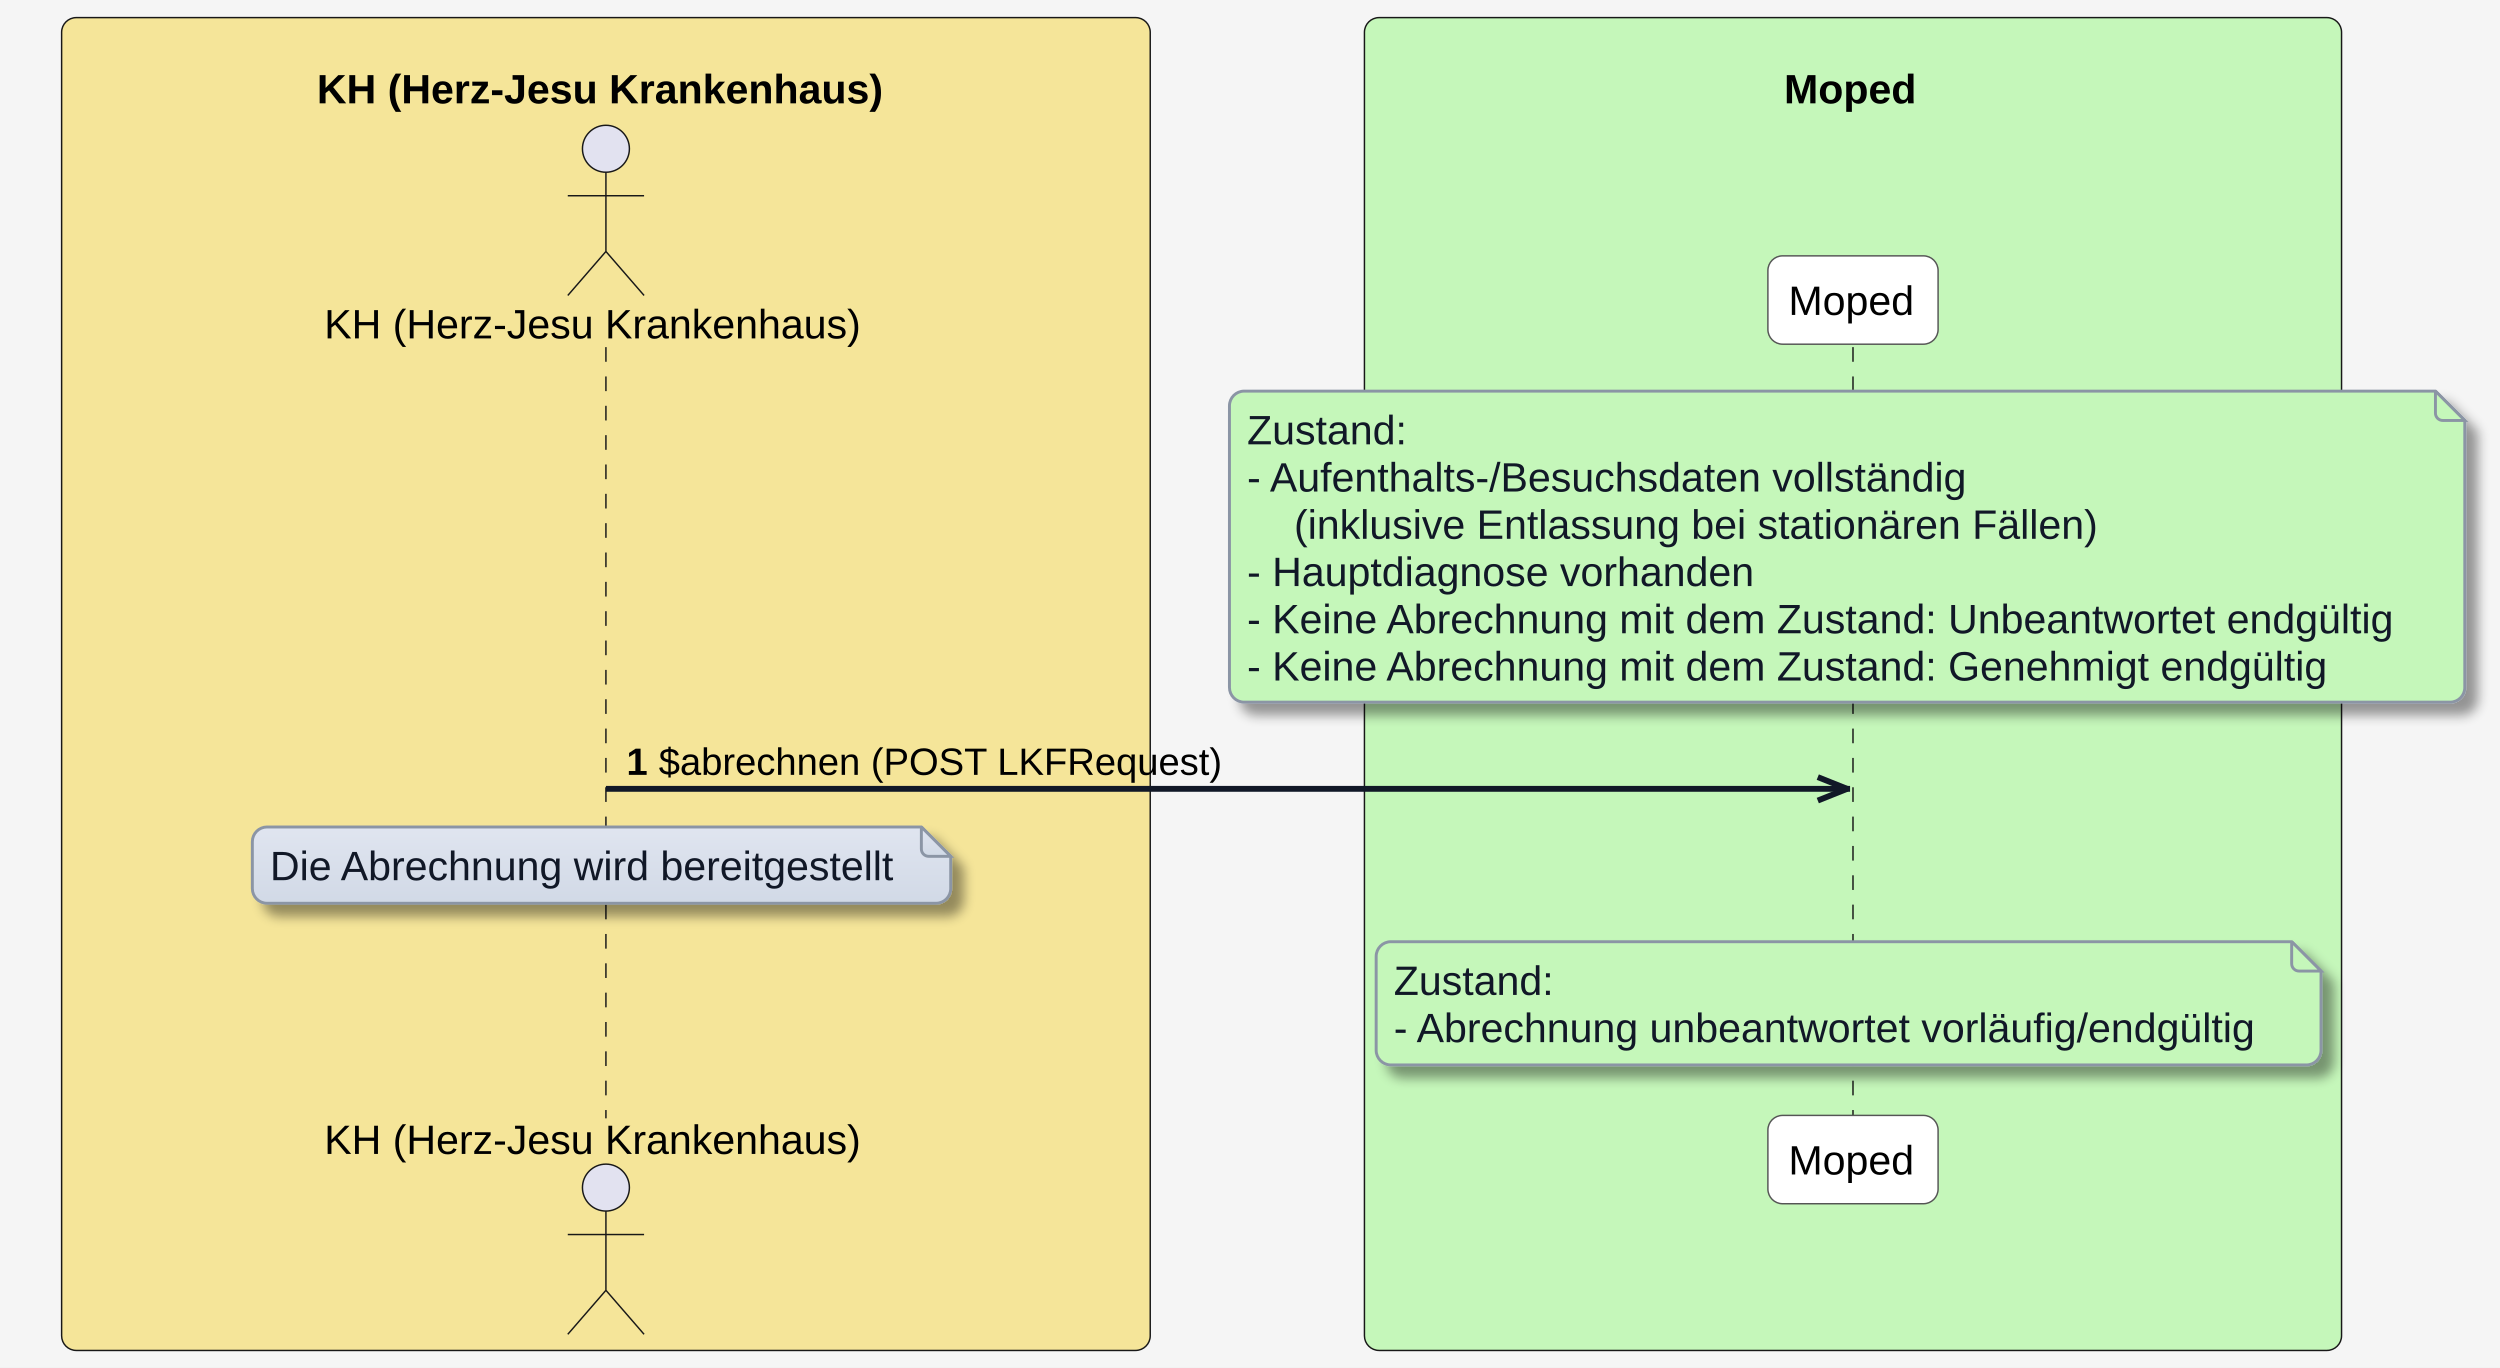
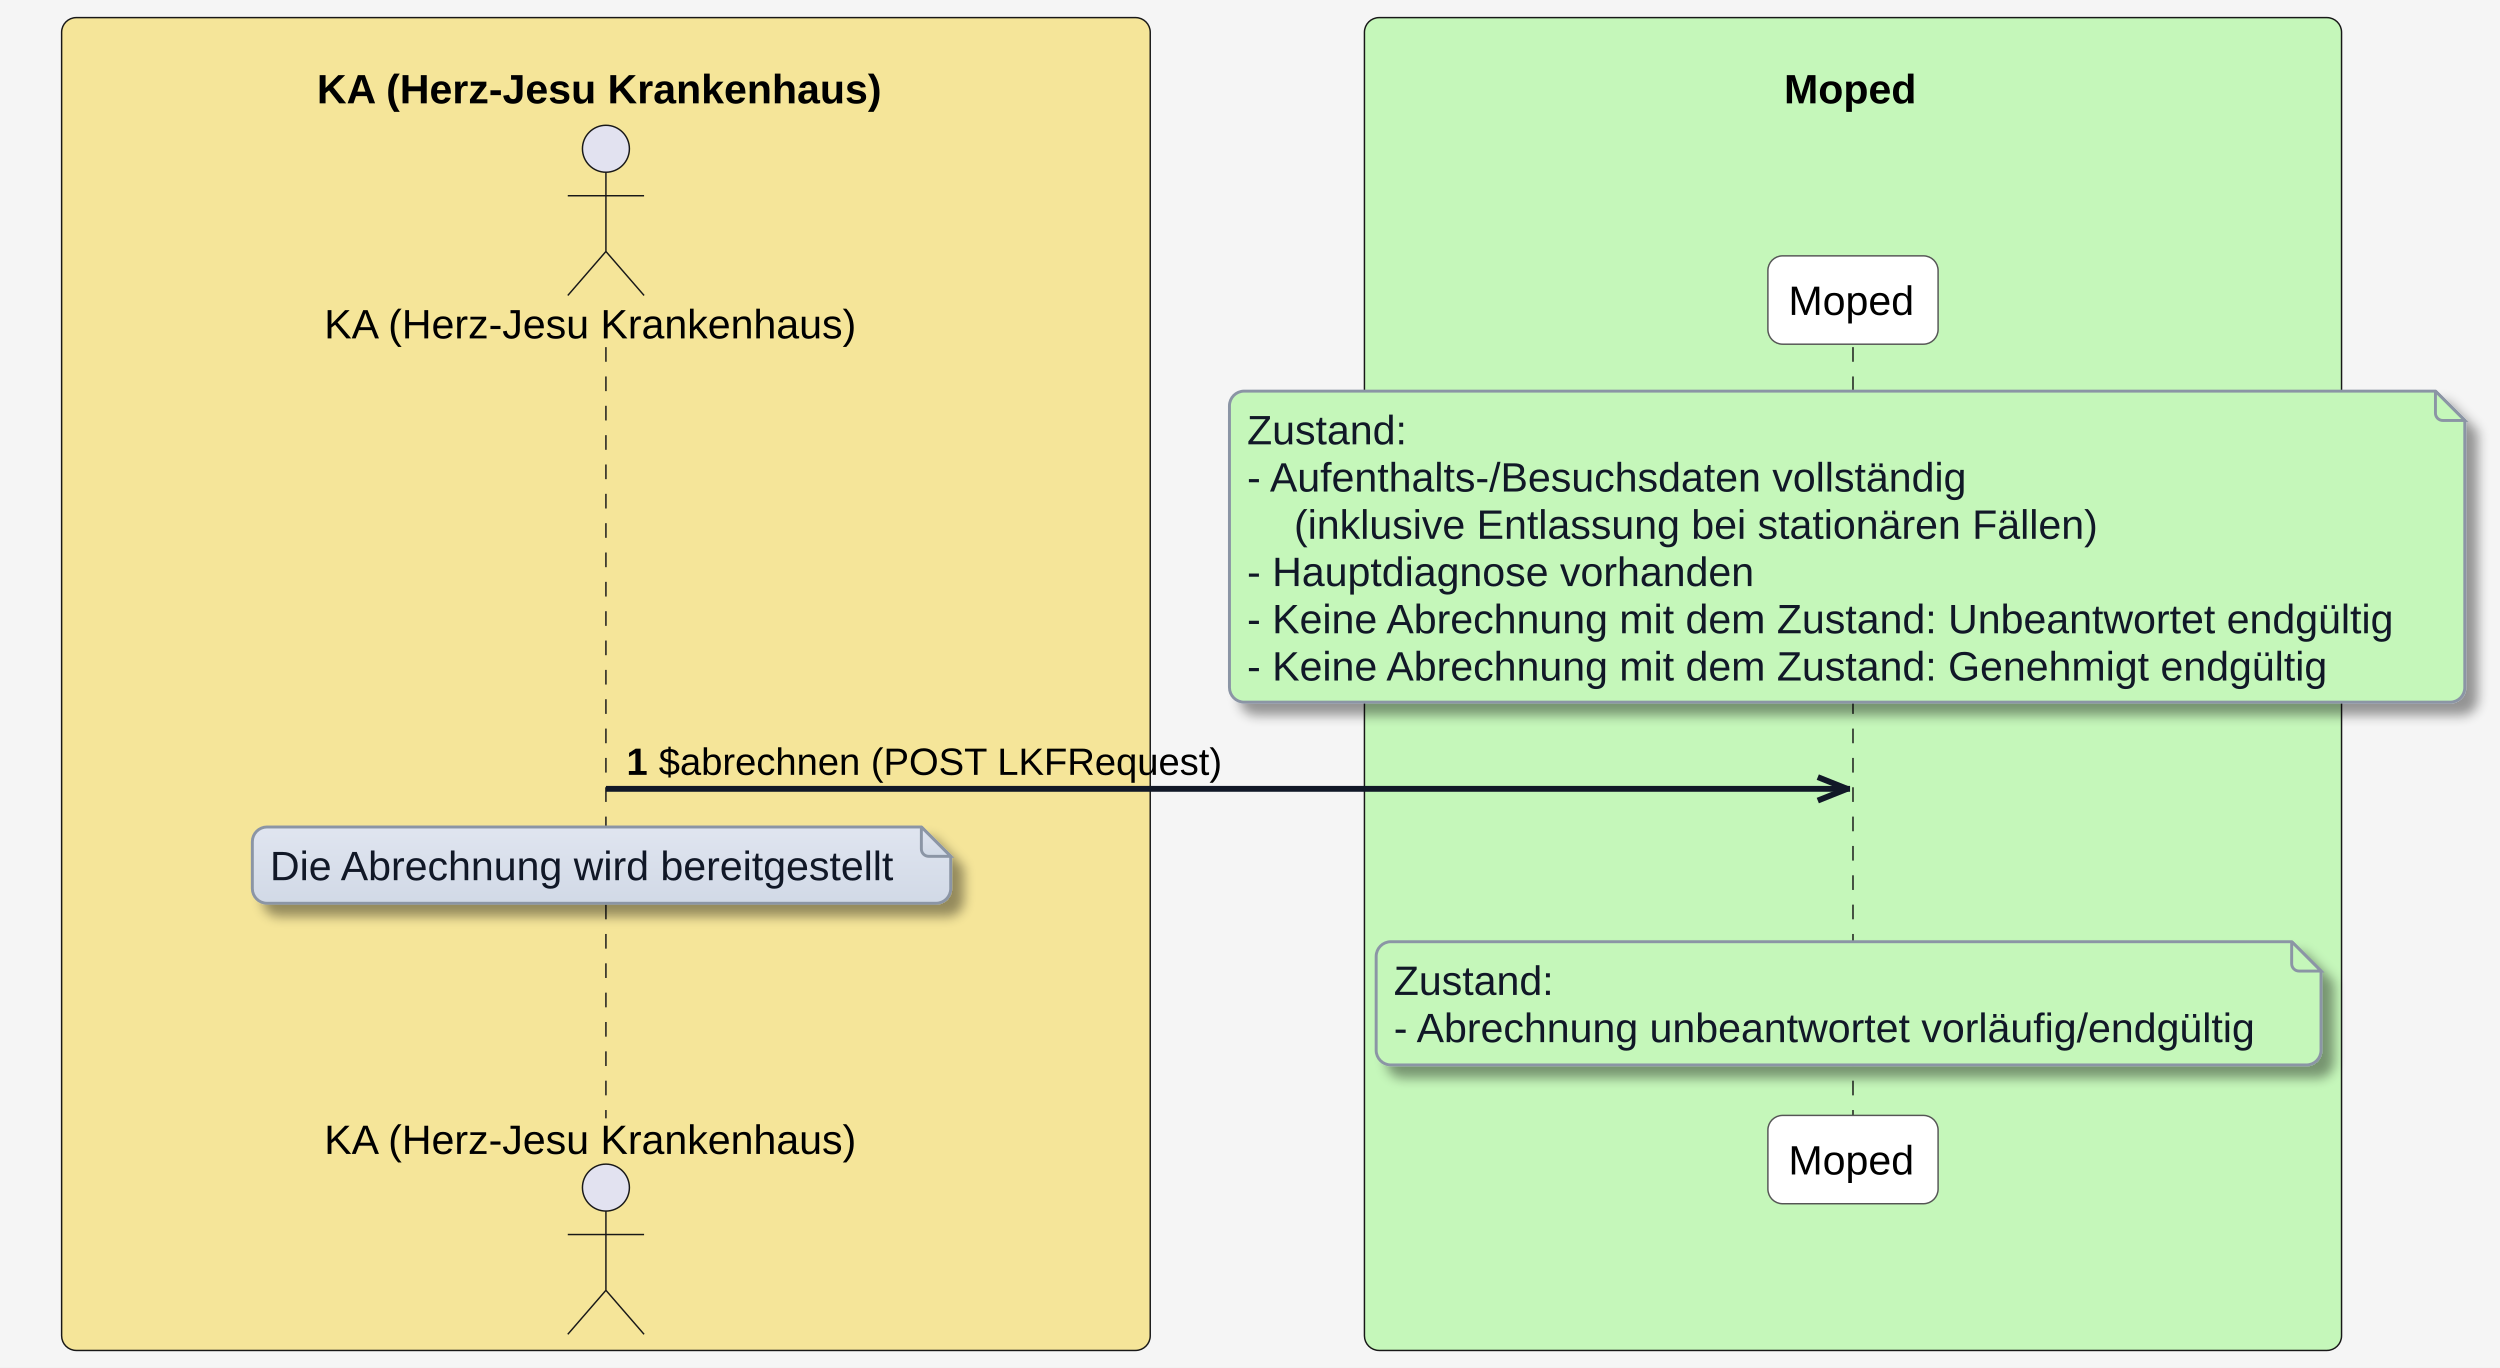
<svg xmlns="http://www.w3.org/2000/svg" contentStyleType="text/css" height="466px" preserveAspectRatio="none" style="width:852px;height:466px;background:#F5F5F5;" version="1.1" viewBox="0 0 852 466" width="852px" zoomAndPan="magnify">
  <defs>
    <filter height="300%" id="f4fwxjlmp3uq9" width="300%" x="-1" y="-1">
      <feGaussianBlur result="blurOut" stdDeviation="2.0" />
      <feColorMatrix in="blurOut" result="blurOut2" type="matrix" values="0 0 0 0 0 0 0 0 0 0 0 0 0 0 0 0 0 0 .4 0" />
      <feOffset dx="4.0" dy="4.0" in="blurOut2" result="blurOut3" />
      <feBlend in="SourceGraphic" in2="blurOut3" mode="normal" />
    </filter>
    <linearGradient id="g4fwxjlmp3uq90" x1="50%" x2="50%" y1="0%" y2="100%">
      <stop offset="0%" stop-color="#E0E5F0" />
      <stop offset="100%" stop-color="#D1D9E6" />
    </linearGradient>
  </defs>
  <g>
    <rect fill="#F5F5F5" height="466" style="stroke:none;stroke-width:1.0;" width="852" x="0" y="0" />
    <rect fill="#F5E599" height="454.231" rx="5" ry="5" style="stroke:#181818;stroke-width:0.5;" width="371" x="21" y="6" />
    <text fill="#000000" font-family="Arial" font-size="14" font-weight="bold" lengthAdjust="spacing" textLength="4" x="24" y="19.132"> </text>
-     <text fill="#000000" font-family="Arial" font-size="14" font-weight="bold" lengthAdjust="spacing" textLength="197" x="108" y="35.23">KH (Herz-Jesu Krankenhaus)</text>
+     <text fill="#000000" font-family="Arial" font-size="14" font-weight="bold" lengthAdjust="spacing" textLength="197" x="108" y="35.23">KA (Herz-Jesu Krankenhaus)</text>
    <rect fill="#C5F7BA" height="454.231" rx="5" ry="5" style="stroke:#181818;stroke-width:0.5;" width="333" x="465" y="6" />
    <text fill="#000000" font-family="Arial" font-size="14" font-weight="bold" lengthAdjust="spacing" textLength="4" x="468" y="19.132"> </text>
    <text fill="#000000" font-family="Arial" font-size="14" font-weight="bold" lengthAdjust="spacing" textLength="47" x="608" y="35.23">Moped</text>
    <line style="stroke:#181818;stroke-width:0.5;stroke-dasharray:5.0,5.0;" x1="206.5" x2="206.5" y1="118.296" y2="381.132" />
    <line style="stroke:#181818;stroke-width:0.5;stroke-dasharray:5.0,5.0;" x1="631.5" x2="631.5" y1="118.296" y2="381.132" />
-     <text fill="#000000" font-family="Arial" font-size="14" lengthAdjust="spacing" textLength="186" x="110.5" y="115.329">KH (Herz-Jesu Krankenhaus)</text>
+     <text fill="#000000" font-family="Arial" font-size="14" lengthAdjust="spacing" textLength="186" x="110.5" y="115.329">KA (Herz-Jesu Krankenhaus)</text>
    <ellipse cx="206.5" cy="50.697" fill="#E2E2F0" rx="8" ry="8" style="stroke:#181818;stroke-width:0.5;" />
    <path d="M206.5,58.697 L206.5,85.697 M193.5,66.697 L219.5,66.697 M206.5,85.697 L193.5,100.697 M206.5,85.697 L219.5,100.697 " fill="none" style="stroke:#181818;stroke-width:0.5;" />
-     <text fill="#000000" font-family="Arial" font-size="14" lengthAdjust="spacing" textLength="186" x="110.5" y="393.264">KH (Herz-Jesu Krankenhaus)</text>
+     <text fill="#000000" font-family="Arial" font-size="14" lengthAdjust="spacing" textLength="186" x="110.5" y="393.264">KA (Herz-Jesu Krankenhaus)</text>
    <ellipse cx="206.5" cy="404.731" fill="#E2E2F0" rx="8" ry="8" style="stroke:#181818;stroke-width:0.5;" />
    <path d="M206.5,412.731 L206.5,439.731 M193.5,420.731 L219.5,420.731 M206.5,439.731 L193.5,454.731 M206.5,439.731 L219.5,454.731 " fill="none" style="stroke:#181818;stroke-width:0.5;" />
    <rect fill="#FFFFFF" height="30.099" rx="5" ry="5" style="stroke:#555555;stroke-width:0.5;" width="58" x="602.5" y="87.197" />
    <text fill="#000000" font-family="Arial" font-size="14" lengthAdjust="spacing" textLength="44" x="609.5" y="107.329">Moped</text>
    <rect fill="#FFFFFF" height="30.099" rx="5" ry="5" style="stroke:#555555;stroke-width:0.5;" width="58" x="602.5" y="380.132" />
    <text fill="#000000" font-family="Arial" font-size="14" lengthAdjust="spacing" textLength="44" x="609.5" y="400.264">Moped</text>
    <path d="M419,138.296 L419,234.296 A5,5 0 0 0 424,239.296 L835,239.296 A5,5 0 0 0 840,234.296 L840,143.296 L830,133.296 L424,133.296 A5,5 0 0 0 419,138.296 " fill="#C5F7BA" filter="url(#f4fwxjlmp3uq9)" style="stroke:#8B95A5;stroke-width:1.0;" />
    <path d="M830,133.296 L830,140.796 A2.5,2.5 0 0 0 832.5,143.296 L840,143.296 L830,133.296 " fill="#C5F7BA" style="stroke:#8B95A5;stroke-width:1.0;" />
    <text fill="#111827" font-family="Arial" font-size="14" lengthAdjust="spacing" textLength="56" x="425" y="151.428">Zustand:</text>
    <text fill="#111827" font-family="Arial" font-size="14" lengthAdjust="spacing" textLength="250" x="425" y="167.526">- Aufenthalts-/Besuchsdaten vollständig</text>
    <text fill="#111827" font-family="Arial" font-size="14" lengthAdjust="spacing" textLength="279" x="441" y="183.625">(inklusive Entlassung bei stationären Fällen)</text>
    <text fill="#111827" font-family="Arial" font-size="14" lengthAdjust="spacing" textLength="177" x="425" y="199.724">- Hauptdiagnose vorhanden</text>
    <text fill="#111827" font-family="Arial" font-size="14" lengthAdjust="spacing" textLength="400" x="425" y="215.822">- Keine Abrechnung mit dem Zustand: Unbeantwortet endgültig</text>
    <text fill="#111827" font-family="Arial" font-size="14" lengthAdjust="spacing" textLength="377" x="425" y="231.921">- Keine Abrechnung mit dem Zustand: Genehmigt endgültig</text>
    <line style="stroke:#111827;stroke-width:2.0;" x1="629.5" x2="619.5" y1="268.836" y2="264.836" />
    <line style="stroke:#111827;stroke-width:2.0;" x1="629.5" x2="619.5" y1="268.836" y2="272.836" />
    <line style="stroke:#111827;stroke-width:2.0;" x1="206.5" x2="630.5" y1="268.836" y2="268.836" />
    <text fill="#000000" font-family="Arial" font-size="13" font-weight="bold" lengthAdjust="spacing" textLength="7" x="213.5" y="264.082">1</text>
    <text fill="#000000" font-family="Arial" font-size="13" lengthAdjust="spacing" textLength="191" x="224.5" y="264.082">$abrechnen (POST LKFRequest)</text>
    <path d="M86,286.836 L86,302.836 A5,5 0 0 0 91,307.836 L319,307.836 A5,5 0 0 0 324,302.836 L324,291.836 L314,281.836 L91,281.836 A5,5 0 0 0 86,286.836 " fill="url(#g4fwxjlmp3uq90)" filter="url(#f4fwxjlmp3uq9)" style="stroke:#8B95A5;stroke-width:1.0;" />
    <path d="M314,281.836 L314,289.336 A2.5,2.5 0 0 0 316.5,291.836 L324,291.836 L314,281.836 " fill="url(#g4fwxjlmp3uq90)" style="stroke:#8B95A5;stroke-width:1.0;" />
    <text fill="#111827" font-family="Arial" font-size="14" lengthAdjust="spacing" textLength="217" x="92" y="299.968">Die Abrechnung wird bereitgestellt</text>
    <path d="M469,325.935 L469,357.935 A5,5 0 0 0 474,362.935 L786,362.935 A5,5 0 0 0 791,357.935 L791,330.935 L781,320.935 L474,320.935 A5,5 0 0 0 469,325.935 " fill="#C5F7BA" filter="url(#f4fwxjlmp3uq9)" style="stroke:#8B95A5;stroke-width:1.0;" />
    <path d="M781,320.935 L781,328.435 A2.5,2.5 0 0 0 783.5,330.935 L791,330.935 L781,320.935 " fill="#C5F7BA" style="stroke:#8B95A5;stroke-width:1.0;" />
    <text fill="#111827" font-family="Arial" font-size="14" lengthAdjust="spacing" textLength="56" x="475" y="339.067">Zustand:</text>
    <text fill="#111827" font-family="Arial" font-size="14" lengthAdjust="spacing" textLength="301" x="475" y="355.166">- Abrechnung unbeantwortet vorläufig/endgültig</text>
  </g>
</svg>
